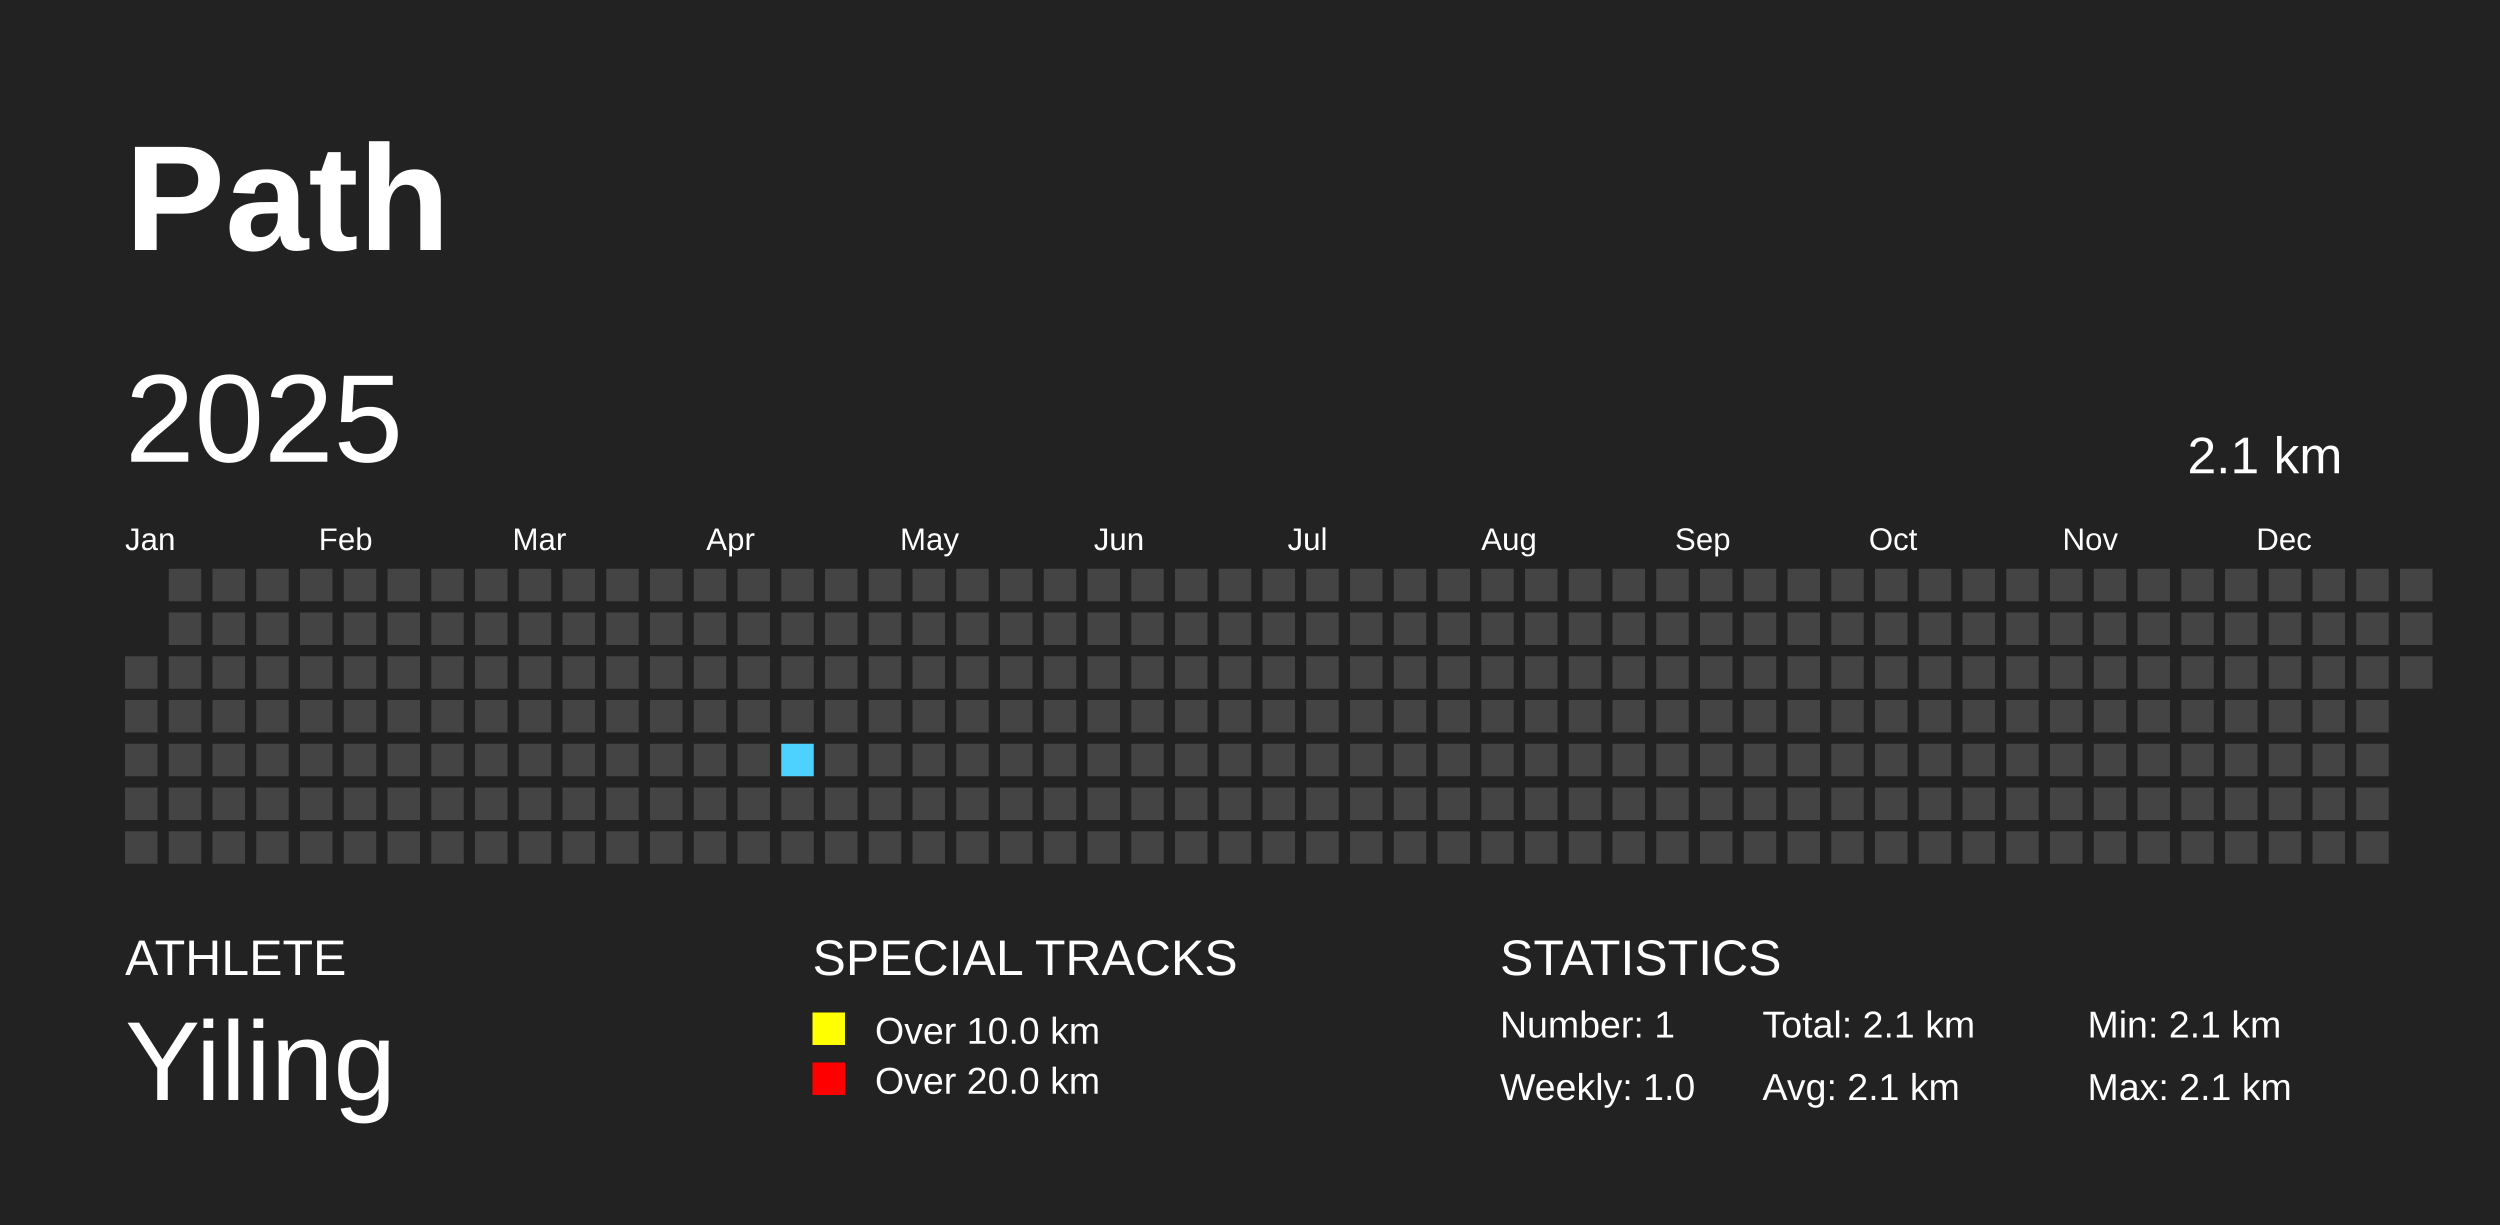
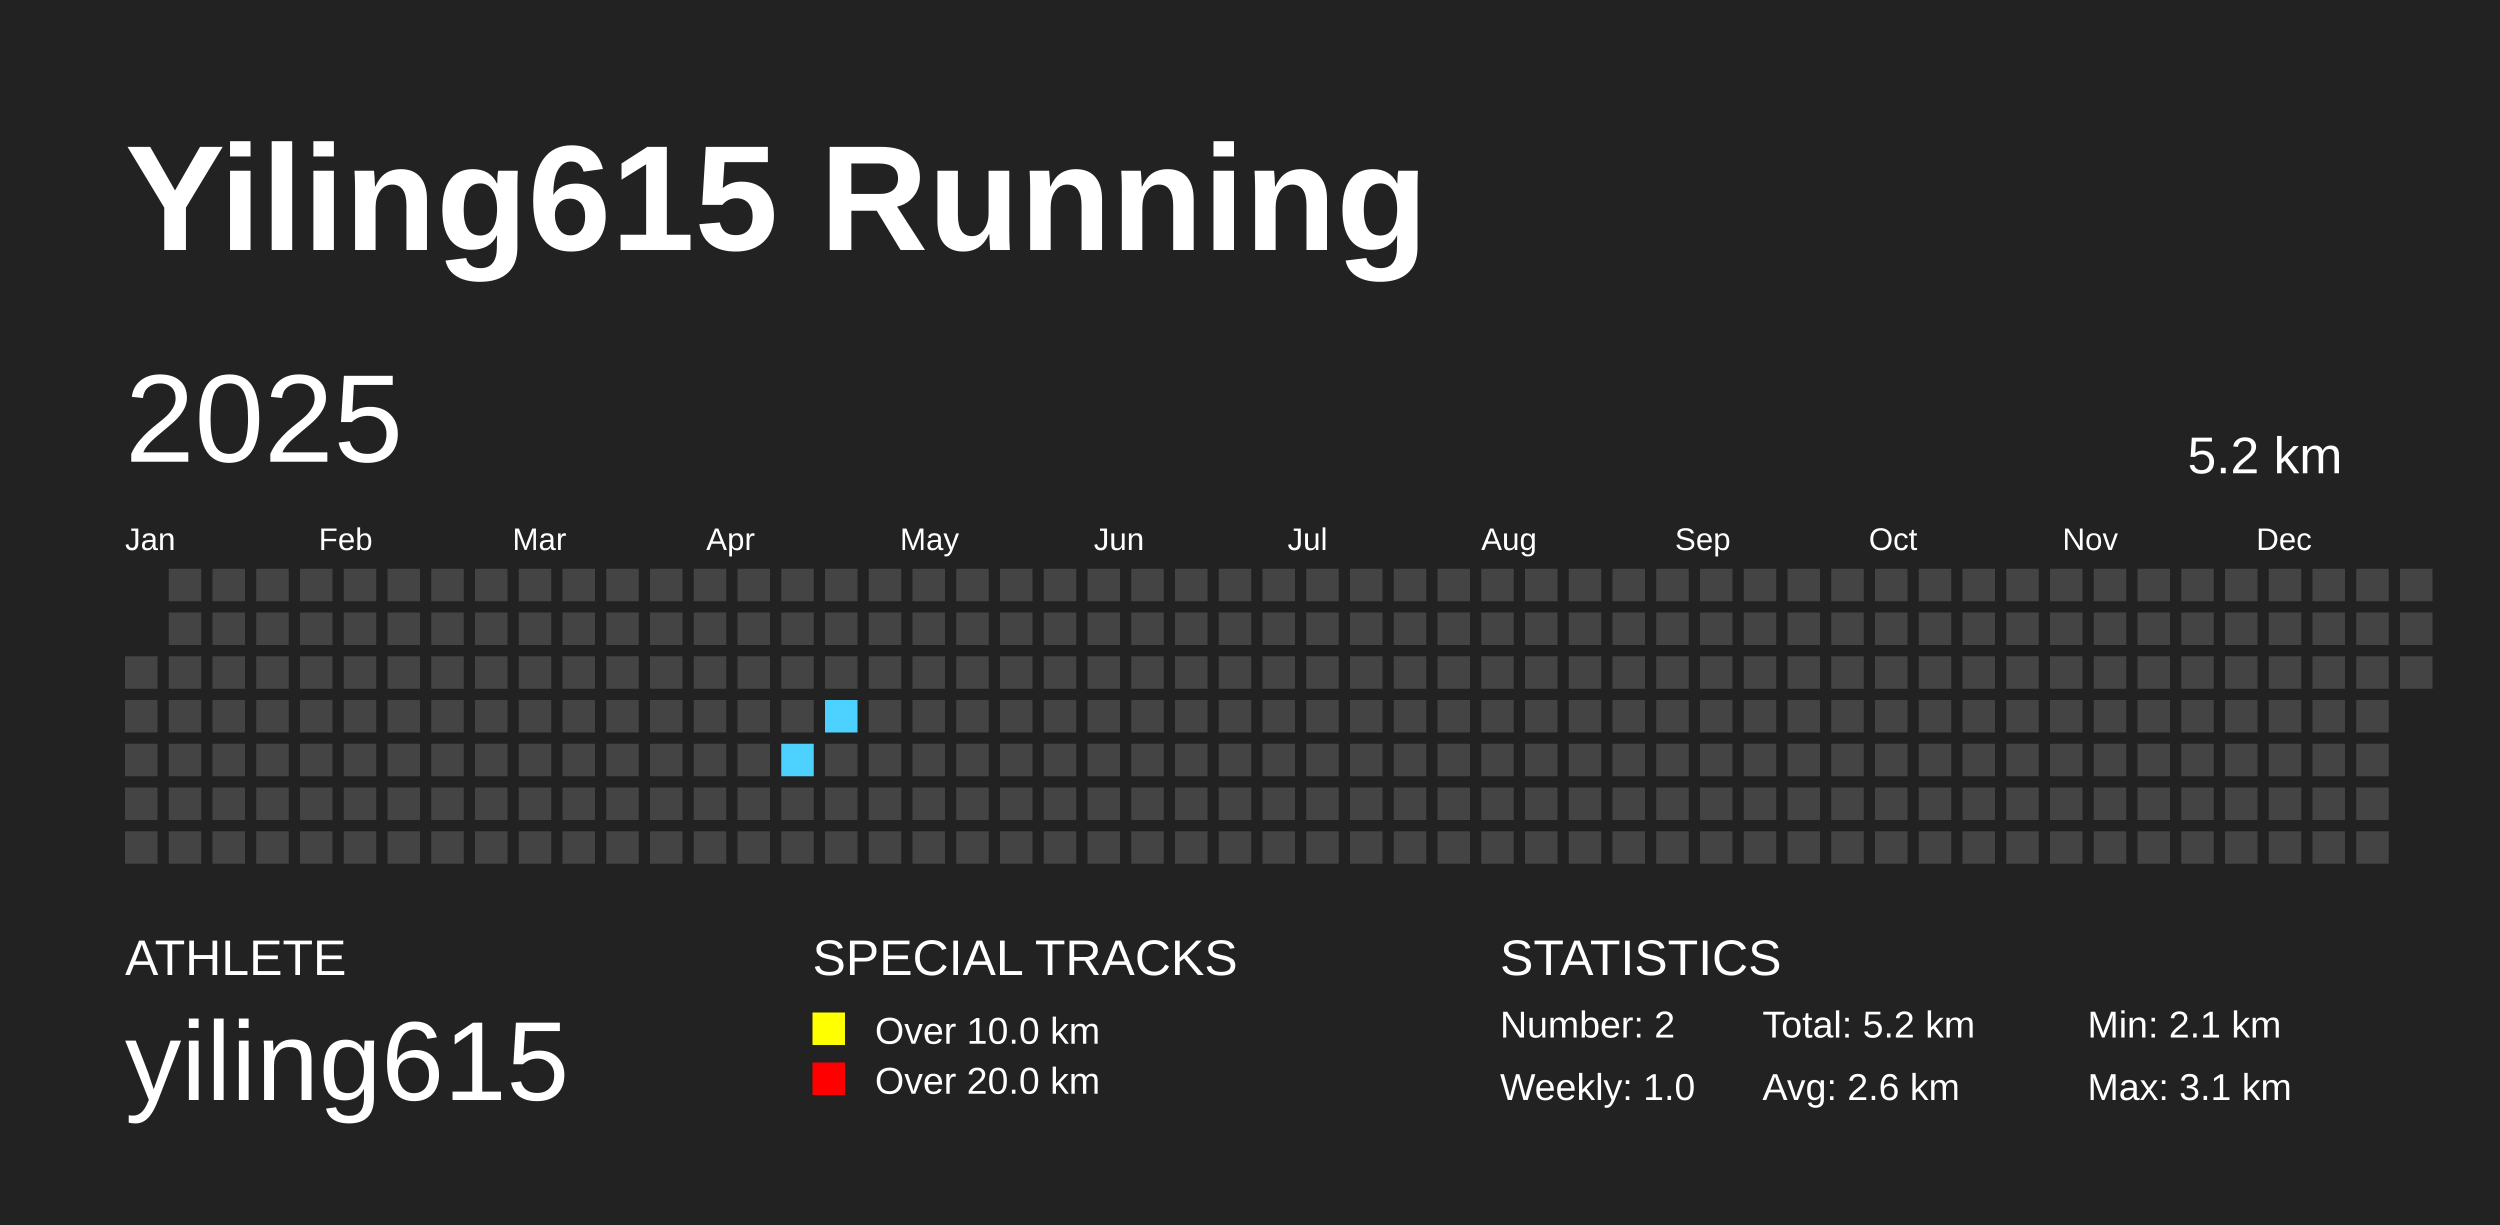
<svg xmlns="http://www.w3.org/2000/svg" baseProfile="full" height="98mm" version="1.1" viewBox="0,0,200,98" width="200mm">
  <defs />
  <rect fill="#222222" height="98" width="200" x="0" y="0" />
-   <text fill="#FFFFFF" style="font-size:12px; font-family:Arial; font-weight:bold;" x="10" y="20">Path</text>
+   <text fill="#FFFFFF" style="font-size:12px; font-family:Arial; font-weight:bold;" x="10" y="20">Yiling615 Running</text>
  <text fill="#FFFFFF" style="font-size:4px; font-family:Arial" x="10" y="78">ATHLETE</text>
-   <text fill="#FFFFFF" style="font-size:9px; font-family:Arial" x="10" y="88">Yiling</text>
+   <text fill="#FFFFFF" style="font-size:9px; font-family:Arial" x="10" y="88">yiling615</text>
  <text fill="#FFFFFF" style="font-size:4px; font-family:Arial" x="65" y="78">SPECIAL TRACKS</text>
  <rect fill="yellow" height="2.6" width="2.6" x="65" y="81" />
  <text fill="#FFFFFF" style="font-size:3px; font-family:Arial" x="70" y="83.5">Over 10.0 km</text>
  <rect fill="red" height="2.6" width="2.6" x="65" y="85" />
  <text fill="#FFFFFF" style="font-size:3px; font-family:Arial" x="70" y="87.5">Over 20.0 km</text>
  <text fill="#FFFFFF" style="font-size:4px; font-family:Arial" x="120" y="78">STATISTICS</text>
-   <text fill="#FFFFFF" style="font-size:3px; font-family:Arial" x="120" y="83">Number: 1</text>
+   <text fill="#FFFFFF" style="font-size:3px; font-family:Arial" x="120" y="83">Number: 2</text>
  <text fill="#FFFFFF" style="font-size:3px; font-family:Arial" x="120" y="88">Weekly: 1.0</text>
-   <text fill="#FFFFFF" style="font-size:3px; font-family:Arial" x="141" y="83">Total: 2.1 km</text>
-   <text fill="#FFFFFF" style="font-size:3px; font-family:Arial" x="141" y="88">Avg: 2.1 km</text>
+   <text fill="#FFFFFF" style="font-size:3px; font-family:Arial" x="141" y="83">Total: 5.2 km</text>
+   <text fill="#FFFFFF" style="font-size:3px; font-family:Arial" x="141" y="88">Avg: 2.6 km</text>
  <text fill="#FFFFFF" style="font-size:3px; font-family:Arial" x="167" y="83">Min: 2.1 km</text>
-   <text fill="#FFFFFF" style="font-size:3px; font-family:Arial" x="167" y="88">Max: 2.1 km</text>
+   <text fill="#FFFFFF" style="font-size:3px; font-family:Arial" x="167" y="88">Max: 3.1 km</text>
  <text dominant-baseline="hanging" fill="#FFFFFF" style="font-size:10.0px; font-family:Arial;" x="10" y="30">2025</text>
-   <text dominant-baseline="hanging" fill="#FFFFFF" style="font-size:4.125px; font-family:Arial;" x="175" y="35">2.1 km</text>
+   <text dominant-baseline="hanging" fill="#FFFFFF" style="font-size:4.125px; font-family:Arial;" x="175" y="35">5.2 km</text>
  <text fill="#FFFFFF" style="font-size:2.5px; font-family:Arial" x="10.0" y="44">Jan</text>
  <text fill="#FFFFFF" style="font-size:2.5px; font-family:Arial" x="25.5" y="44">Feb</text>
  <text fill="#FFFFFF" style="font-size:2.5px; font-family:Arial" x="41.0" y="44">Mar</text>
  <text fill="#FFFFFF" style="font-size:2.5px; font-family:Arial" x="56.5" y="44">Apr</text>
  <text fill="#FFFFFF" style="font-size:2.5px; font-family:Arial" x="72.0" y="44">May</text>
  <text fill="#FFFFFF" style="font-size:2.5px; font-family:Arial" x="87.5" y="44">Jun</text>
  <text fill="#FFFFFF" style="font-size:2.5px; font-family:Arial" x="103.0" y="44">Jul</text>
  <text fill="#FFFFFF" style="font-size:2.5px; font-family:Arial" x="118.5" y="44">Aug</text>
  <text fill="#FFFFFF" style="font-size:2.5px; font-family:Arial" x="134.0" y="44">Sep</text>
  <text fill="#FFFFFF" style="font-size:2.5px; font-family:Arial" x="149.5" y="44">Oct</text>
  <text fill="#FFFFFF" style="font-size:2.5px; font-family:Arial" x="165.0" y="44">Nov</text>
  <text fill="#FFFFFF" style="font-size:2.5px; font-family:Arial" x="180.5" y="44">Dec</text>
  <rect fill="#444444" height="2.6" width="2.6" x="10.0" y="52.5" />
  <rect fill="#444444" height="2.6" width="2.6" x="10.0" y="56.0" />
  <rect fill="#444444" height="2.6" width="2.6" x="10.0" y="59.5" />
  <rect fill="#444444" height="2.6" width="2.6" x="10.0" y="63.0" />
  <rect fill="#444444" height="2.6" width="2.6" x="10.0" y="66.5" />
  <rect fill="#444444" height="2.6" width="2.6" x="13.5" y="45.5" />
  <rect fill="#444444" height="2.6" width="2.6" x="13.5" y="49.0" />
  <rect fill="#444444" height="2.6" width="2.6" x="13.5" y="52.5" />
  <rect fill="#444444" height="2.6" width="2.6" x="13.5" y="56.0" />
  <rect fill="#444444" height="2.6" width="2.6" x="13.5" y="59.5" />
  <rect fill="#444444" height="2.6" width="2.6" x="13.5" y="63.0" />
  <rect fill="#444444" height="2.6" width="2.6" x="13.5" y="66.5" />
  <rect fill="#444444" height="2.6" width="2.6" x="17.0" y="45.5" />
  <rect fill="#444444" height="2.6" width="2.6" x="17.0" y="49.0" />
  <rect fill="#444444" height="2.6" width="2.6" x="17.0" y="52.5" />
  <rect fill="#444444" height="2.6" width="2.6" x="17.0" y="56.0" />
  <rect fill="#444444" height="2.6" width="2.6" x="17.0" y="59.5" />
  <rect fill="#444444" height="2.6" width="2.6" x="17.0" y="63.0" />
  <rect fill="#444444" height="2.6" width="2.6" x="17.0" y="66.5" />
  <rect fill="#444444" height="2.6" width="2.6" x="20.5" y="45.5" />
  <rect fill="#444444" height="2.6" width="2.6" x="20.5" y="49.0" />
  <rect fill="#444444" height="2.6" width="2.6" x="20.5" y="52.5" />
  <rect fill="#444444" height="2.6" width="2.6" x="20.5" y="56.0" />
  <rect fill="#444444" height="2.6" width="2.6" x="20.5" y="59.5" />
  <rect fill="#444444" height="2.6" width="2.6" x="20.5" y="63.0" />
  <rect fill="#444444" height="2.6" width="2.6" x="20.5" y="66.5" />
  <rect fill="#444444" height="2.6" width="2.6" x="24.0" y="45.5" />
  <rect fill="#444444" height="2.6" width="2.6" x="24.0" y="49.0" />
  <rect fill="#444444" height="2.6" width="2.6" x="24.0" y="52.5" />
  <rect fill="#444444" height="2.6" width="2.6" x="24.0" y="56.0" />
  <rect fill="#444444" height="2.6" width="2.6" x="24.0" y="59.5" />
  <rect fill="#444444" height="2.6" width="2.6" x="24.0" y="63.0" />
  <rect fill="#444444" height="2.6" width="2.6" x="24.0" y="66.5" />
  <rect fill="#444444" height="2.6" width="2.6" x="27.5" y="45.5" />
  <rect fill="#444444" height="2.6" width="2.6" x="27.5" y="49.0" />
  <rect fill="#444444" height="2.6" width="2.6" x="27.5" y="52.5" />
  <rect fill="#444444" height="2.6" width="2.6" x="27.5" y="56.0" />
  <rect fill="#444444" height="2.6" width="2.6" x="27.5" y="59.5" />
  <rect fill="#444444" height="2.6" width="2.6" x="27.5" y="63.0" />
  <rect fill="#444444" height="2.6" width="2.6" x="27.5" y="66.5" />
  <rect fill="#444444" height="2.6" width="2.6" x="31.0" y="45.5" />
  <rect fill="#444444" height="2.6" width="2.6" x="31.0" y="49.0" />
  <rect fill="#444444" height="2.6" width="2.6" x="31.0" y="52.5" />
  <rect fill="#444444" height="2.6" width="2.6" x="31.0" y="56.0" />
  <rect fill="#444444" height="2.6" width="2.6" x="31.0" y="59.5" />
  <rect fill="#444444" height="2.6" width="2.6" x="31.0" y="63.0" />
  <rect fill="#444444" height="2.6" width="2.6" x="31.0" y="66.5" />
  <rect fill="#444444" height="2.6" width="2.6" x="34.5" y="45.5" />
  <rect fill="#444444" height="2.6" width="2.6" x="34.5" y="49.0" />
  <rect fill="#444444" height="2.6" width="2.6" x="34.5" y="52.5" />
  <rect fill="#444444" height="2.6" width="2.6" x="34.5" y="56.0" />
  <rect fill="#444444" height="2.6" width="2.6" x="34.5" y="59.5" />
  <rect fill="#444444" height="2.6" width="2.6" x="34.5" y="63.0" />
  <rect fill="#444444" height="2.6" width="2.6" x="34.5" y="66.5" />
  <rect fill="#444444" height="2.6" width="2.6" x="38.0" y="45.5" />
  <rect fill="#444444" height="2.6" width="2.6" x="38.0" y="49.0" />
  <rect fill="#444444" height="2.6" width="2.6" x="38.0" y="52.5" />
  <rect fill="#444444" height="2.6" width="2.6" x="38.0" y="56.0" />
  <rect fill="#444444" height="2.6" width="2.6" x="38.0" y="59.5" />
  <rect fill="#444444" height="2.6" width="2.6" x="38.0" y="63.0" />
  <rect fill="#444444" height="2.6" width="2.6" x="38.0" y="66.5" />
  <rect fill="#444444" height="2.6" width="2.6" x="41.5" y="45.5" />
  <rect fill="#444444" height="2.6" width="2.6" x="41.5" y="49.0" />
  <rect fill="#444444" height="2.6" width="2.6" x="41.5" y="52.5" />
  <rect fill="#444444" height="2.6" width="2.6" x="41.5" y="56.0" />
  <rect fill="#444444" height="2.6" width="2.6" x="41.5" y="59.5" />
  <rect fill="#444444" height="2.6" width="2.6" x="41.5" y="63.0" />
  <rect fill="#444444" height="2.6" width="2.6" x="41.5" y="66.5" />
  <rect fill="#444444" height="2.6" width="2.6" x="45.0" y="45.5" />
  <rect fill="#444444" height="2.6" width="2.6" x="45.0" y="49.0" />
  <rect fill="#444444" height="2.6" width="2.6" x="45.0" y="52.5" />
  <rect fill="#444444" height="2.6" width="2.6" x="45.0" y="56.0" />
  <rect fill="#444444" height="2.6" width="2.6" x="45.0" y="59.5" />
  <rect fill="#444444" height="2.6" width="2.6" x="45.0" y="63.0" />
  <rect fill="#444444" height="2.6" width="2.6" x="45.0" y="66.5" />
  <rect fill="#444444" height="2.6" width="2.6" x="48.5" y="45.5" />
  <rect fill="#444444" height="2.6" width="2.6" x="48.5" y="49.0" />
  <rect fill="#444444" height="2.6" width="2.6" x="48.5" y="52.5" />
  <rect fill="#444444" height="2.6" width="2.6" x="48.5" y="56.0" />
  <rect fill="#444444" height="2.6" width="2.6" x="48.5" y="59.5" />
  <rect fill="#444444" height="2.6" width="2.6" x="48.5" y="63.0" />
  <rect fill="#444444" height="2.6" width="2.6" x="48.5" y="66.5" />
  <rect fill="#444444" height="2.6" width="2.6" x="52.0" y="45.5" />
  <rect fill="#444444" height="2.6" width="2.6" x="52.0" y="49.0" />
  <rect fill="#444444" height="2.6" width="2.6" x="52.0" y="52.5" />
  <rect fill="#444444" height="2.6" width="2.6" x="52.0" y="56.0" />
  <rect fill="#444444" height="2.6" width="2.6" x="52.0" y="59.5" />
  <rect fill="#444444" height="2.6" width="2.6" x="52.0" y="63.0" />
  <rect fill="#444444" height="2.6" width="2.6" x="52.0" y="66.5" />
  <rect fill="#444444" height="2.6" width="2.6" x="55.5" y="45.5" />
  <rect fill="#444444" height="2.6" width="2.6" x="55.5" y="49.0" />
  <rect fill="#444444" height="2.6" width="2.6" x="55.5" y="52.5" />
  <rect fill="#444444" height="2.6" width="2.6" x="55.5" y="56.0" />
  <rect fill="#444444" height="2.6" width="2.6" x="55.5" y="59.5" />
  <rect fill="#444444" height="2.6" width="2.6" x="55.5" y="63.0" />
  <rect fill="#444444" height="2.6" width="2.6" x="55.5" y="66.5" />
  <rect fill="#444444" height="2.6" width="2.6" x="59.0" y="45.5" />
  <rect fill="#444444" height="2.6" width="2.6" x="59.0" y="49.0" />
  <rect fill="#444444" height="2.6" width="2.6" x="59.0" y="52.5" />
  <rect fill="#444444" height="2.6" width="2.6" x="59.0" y="56.0" />
  <rect fill="#444444" height="2.6" width="2.6" x="59.0" y="59.5" />
  <rect fill="#444444" height="2.6" width="2.6" x="59.0" y="63.0" />
  <rect fill="#444444" height="2.6" width="2.6" x="59.0" y="66.5" />
  <rect fill="#444444" height="2.6" width="2.6" x="62.5" y="45.5" />
  <rect fill="#444444" height="2.6" width="2.6" x="62.5" y="49.0" />
  <rect fill="#444444" height="2.6" width="2.6" x="62.5" y="52.5" />
  <rect fill="#444444" height="2.6" width="2.6" x="62.5" y="56.0" />
  <rect fill="#4DD2FF" height="2.6" width="2.6" x="62.5" y="59.5" />
  <rect fill="#444444" height="2.6" width="2.6" x="62.5" y="63.0" />
  <rect fill="#444444" height="2.6" width="2.6" x="62.5" y="66.5" />
  <rect fill="#444444" height="2.6" width="2.6" x="66.0" y="45.5" />
  <rect fill="#444444" height="2.6" width="2.6" x="66.0" y="49.0" />
  <rect fill="#444444" height="2.6" width="2.6" x="66.0" y="52.5" />
-   <rect fill="#444444" height="2.6" width="2.6" x="66.0" y="56.0" />
+   <rect fill="#4DD2FF" height="2.6" width="2.6" x="66.0" y="56.0" />
  <rect fill="#444444" height="2.6" width="2.6" x="66.0" y="59.5" />
  <rect fill="#444444" height="2.6" width="2.6" x="66.0" y="63.0" />
  <rect fill="#444444" height="2.6" width="2.6" x="66.0" y="66.5" />
  <rect fill="#444444" height="2.6" width="2.6" x="69.5" y="45.5" />
  <rect fill="#444444" height="2.6" width="2.6" x="69.5" y="49.0" />
  <rect fill="#444444" height="2.6" width="2.6" x="69.5" y="52.5" />
  <rect fill="#444444" height="2.6" width="2.6" x="69.5" y="56.0" />
  <rect fill="#444444" height="2.6" width="2.6" x="69.5" y="59.5" />
  <rect fill="#444444" height="2.6" width="2.6" x="69.5" y="63.0" />
  <rect fill="#444444" height="2.6" width="2.6" x="69.5" y="66.5" />
  <rect fill="#444444" height="2.6" width="2.6" x="73.0" y="45.5" />
  <rect fill="#444444" height="2.6" width="2.6" x="73.0" y="49.0" />
  <rect fill="#444444" height="2.6" width="2.6" x="73.0" y="52.5" />
  <rect fill="#444444" height="2.6" width="2.6" x="73.0" y="56.0" />
  <rect fill="#444444" height="2.6" width="2.6" x="73.0" y="59.5" />
  <rect fill="#444444" height="2.6" width="2.6" x="73.0" y="63.0" />
  <rect fill="#444444" height="2.6" width="2.6" x="73.0" y="66.5" />
  <rect fill="#444444" height="2.6" width="2.6" x="76.5" y="45.5" />
  <rect fill="#444444" height="2.6" width="2.6" x="76.5" y="49.0" />
  <rect fill="#444444" height="2.6" width="2.6" x="76.5" y="52.5" />
  <rect fill="#444444" height="2.6" width="2.6" x="76.5" y="56.0" />
  <rect fill="#444444" height="2.6" width="2.6" x="76.5" y="59.5" />
  <rect fill="#444444" height="2.6" width="2.6" x="76.5" y="63.0" />
  <rect fill="#444444" height="2.6" width="2.6" x="76.5" y="66.5" />
  <rect fill="#444444" height="2.6" width="2.6" x="80.0" y="45.5" />
  <rect fill="#444444" height="2.6" width="2.6" x="80.0" y="49.0" />
  <rect fill="#444444" height="2.6" width="2.6" x="80.0" y="52.5" />
  <rect fill="#444444" height="2.6" width="2.6" x="80.0" y="56.0" />
  <rect fill="#444444" height="2.6" width="2.6" x="80.0" y="59.5" />
  <rect fill="#444444" height="2.6" width="2.6" x="80.0" y="63.0" />
  <rect fill="#444444" height="2.6" width="2.6" x="80.0" y="66.5" />
  <rect fill="#444444" height="2.6" width="2.6" x="83.5" y="45.5" />
  <rect fill="#444444" height="2.6" width="2.6" x="83.5" y="49.0" />
  <rect fill="#444444" height="2.6" width="2.6" x="83.5" y="52.5" />
  <rect fill="#444444" height="2.6" width="2.6" x="83.5" y="56.0" />
  <rect fill="#444444" height="2.6" width="2.6" x="83.5" y="59.5" />
  <rect fill="#444444" height="2.6" width="2.6" x="83.5" y="63.0" />
  <rect fill="#444444" height="2.6" width="2.6" x="83.5" y="66.5" />
  <rect fill="#444444" height="2.6" width="2.6" x="87.0" y="45.5" />
  <rect fill="#444444" height="2.6" width="2.6" x="87.0" y="49.0" />
  <rect fill="#444444" height="2.6" width="2.6" x="87.0" y="52.5" />
  <rect fill="#444444" height="2.6" width="2.6" x="87.0" y="56.0" />
  <rect fill="#444444" height="2.6" width="2.6" x="87.0" y="59.5" />
  <rect fill="#444444" height="2.6" width="2.6" x="87.0" y="63.0" />
  <rect fill="#444444" height="2.6" width="2.6" x="87.0" y="66.5" />
  <rect fill="#444444" height="2.6" width="2.6" x="90.5" y="45.5" />
  <rect fill="#444444" height="2.6" width="2.6" x="90.5" y="49.0" />
  <rect fill="#444444" height="2.6" width="2.6" x="90.5" y="52.5" />
  <rect fill="#444444" height="2.6" width="2.6" x="90.5" y="56.0" />
  <rect fill="#444444" height="2.6" width="2.6" x="90.5" y="59.5" />
  <rect fill="#444444" height="2.6" width="2.6" x="90.5" y="63.0" />
  <rect fill="#444444" height="2.6" width="2.6" x="90.5" y="66.5" />
  <rect fill="#444444" height="2.6" width="2.6" x="94.0" y="45.5" />
  <rect fill="#444444" height="2.6" width="2.6" x="94.0" y="49.0" />
  <rect fill="#444444" height="2.6" width="2.6" x="94.0" y="52.5" />
  <rect fill="#444444" height="2.6" width="2.6" x="94.0" y="56.0" />
  <rect fill="#444444" height="2.6" width="2.6" x="94.0" y="59.5" />
  <rect fill="#444444" height="2.6" width="2.6" x="94.0" y="63.0" />
  <rect fill="#444444" height="2.6" width="2.6" x="94.0" y="66.5" />
  <rect fill="#444444" height="2.6" width="2.6" x="97.5" y="45.5" />
  <rect fill="#444444" height="2.6" width="2.6" x="97.5" y="49.0" />
  <rect fill="#444444" height="2.6" width="2.6" x="97.5" y="52.5" />
  <rect fill="#444444" height="2.6" width="2.6" x="97.5" y="56.0" />
  <rect fill="#444444" height="2.6" width="2.6" x="97.5" y="59.5" />
  <rect fill="#444444" height="2.6" width="2.6" x="97.5" y="63.0" />
  <rect fill="#444444" height="2.6" width="2.6" x="97.5" y="66.5" />
  <rect fill="#444444" height="2.6" width="2.6" x="101.0" y="45.5" />
  <rect fill="#444444" height="2.6" width="2.6" x="101.0" y="49.0" />
  <rect fill="#444444" height="2.6" width="2.6" x="101.0" y="52.5" />
  <rect fill="#444444" height="2.6" width="2.6" x="101.0" y="56.0" />
  <rect fill="#444444" height="2.6" width="2.6" x="101.0" y="59.5" />
  <rect fill="#444444" height="2.6" width="2.6" x="101.0" y="63.0" />
  <rect fill="#444444" height="2.6" width="2.6" x="101.0" y="66.5" />
  <rect fill="#444444" height="2.6" width="2.6" x="104.5" y="45.5" />
  <rect fill="#444444" height="2.6" width="2.6" x="104.5" y="49.0" />
  <rect fill="#444444" height="2.6" width="2.6" x="104.5" y="52.5" />
  <rect fill="#444444" height="2.6" width="2.6" x="104.5" y="56.0" />
  <rect fill="#444444" height="2.6" width="2.6" x="104.5" y="59.5" />
  <rect fill="#444444" height="2.6" width="2.6" x="104.5" y="63.0" />
  <rect fill="#444444" height="2.6" width="2.6" x="104.5" y="66.5" />
  <rect fill="#444444" height="2.6" width="2.6" x="108.0" y="45.5" />
  <rect fill="#444444" height="2.6" width="2.6" x="108.0" y="49.0" />
  <rect fill="#444444" height="2.6" width="2.6" x="108.0" y="52.5" />
  <rect fill="#444444" height="2.6" width="2.6" x="108.0" y="56.0" />
  <rect fill="#444444" height="2.6" width="2.6" x="108.0" y="59.5" />
  <rect fill="#444444" height="2.6" width="2.6" x="108.0" y="63.0" />
  <rect fill="#444444" height="2.6" width="2.6" x="108.0" y="66.5" />
  <rect fill="#444444" height="2.6" width="2.6" x="111.5" y="45.5" />
  <rect fill="#444444" height="2.6" width="2.6" x="111.5" y="49.0" />
  <rect fill="#444444" height="2.6" width="2.6" x="111.5" y="52.5" />
  <rect fill="#444444" height="2.6" width="2.6" x="111.5" y="56.0" />
  <rect fill="#444444" height="2.6" width="2.6" x="111.5" y="59.5" />
  <rect fill="#444444" height="2.6" width="2.6" x="111.5" y="63.0" />
  <rect fill="#444444" height="2.6" width="2.6" x="111.5" y="66.5" />
  <rect fill="#444444" height="2.6" width="2.6" x="115.0" y="45.5" />
  <rect fill="#444444" height="2.6" width="2.6" x="115.0" y="49.0" />
  <rect fill="#444444" height="2.6" width="2.6" x="115.0" y="52.5" />
  <rect fill="#444444" height="2.6" width="2.6" x="115.0" y="56.0" />
  <rect fill="#444444" height="2.6" width="2.6" x="115.0" y="59.5" />
  <rect fill="#444444" height="2.6" width="2.6" x="115.0" y="63.0" />
  <rect fill="#444444" height="2.6" width="2.6" x="115.0" y="66.5" />
  <rect fill="#444444" height="2.6" width="2.6" x="118.5" y="45.5" />
  <rect fill="#444444" height="2.6" width="2.6" x="118.5" y="49.0" />
  <rect fill="#444444" height="2.6" width="2.6" x="118.5" y="52.5" />
  <rect fill="#444444" height="2.6" width="2.6" x="118.5" y="56.0" />
  <rect fill="#444444" height="2.6" width="2.6" x="118.5" y="59.5" />
  <rect fill="#444444" height="2.6" width="2.6" x="118.5" y="63.0" />
  <rect fill="#444444" height="2.6" width="2.6" x="118.5" y="66.5" />
  <rect fill="#444444" height="2.6" width="2.6" x="122.0" y="45.5" />
  <rect fill="#444444" height="2.6" width="2.6" x="122.0" y="49.0" />
  <rect fill="#444444" height="2.6" width="2.6" x="122.0" y="52.5" />
  <rect fill="#444444" height="2.6" width="2.6" x="122.0" y="56.0" />
  <rect fill="#444444" height="2.6" width="2.6" x="122.0" y="59.5" />
  <rect fill="#444444" height="2.6" width="2.6" x="122.0" y="63.0" />
  <rect fill="#444444" height="2.6" width="2.6" x="122.0" y="66.5" />
  <rect fill="#444444" height="2.6" width="2.6" x="125.5" y="45.5" />
  <rect fill="#444444" height="2.6" width="2.6" x="125.5" y="49.0" />
  <rect fill="#444444" height="2.6" width="2.6" x="125.5" y="52.5" />
  <rect fill="#444444" height="2.6" width="2.6" x="125.5" y="56.0" />
  <rect fill="#444444" height="2.6" width="2.6" x="125.5" y="59.5" />
  <rect fill="#444444" height="2.6" width="2.6" x="125.5" y="63.0" />
  <rect fill="#444444" height="2.6" width="2.6" x="125.5" y="66.5" />
  <rect fill="#444444" height="2.6" width="2.6" x="129.0" y="45.5" />
  <rect fill="#444444" height="2.6" width="2.6" x="129.0" y="49.0" />
  <rect fill="#444444" height="2.6" width="2.6" x="129.0" y="52.5" />
  <rect fill="#444444" height="2.6" width="2.6" x="129.0" y="56.0" />
  <rect fill="#444444" height="2.6" width="2.6" x="129.0" y="59.5" />
  <rect fill="#444444" height="2.6" width="2.6" x="129.0" y="63.0" />
  <rect fill="#444444" height="2.6" width="2.6" x="129.0" y="66.5" />
  <rect fill="#444444" height="2.6" width="2.6" x="132.5" y="45.5" />
  <rect fill="#444444" height="2.6" width="2.6" x="132.5" y="49.0" />
  <rect fill="#444444" height="2.6" width="2.6" x="132.5" y="52.5" />
  <rect fill="#444444" height="2.6" width="2.6" x="132.5" y="56.0" />
  <rect fill="#444444" height="2.6" width="2.6" x="132.5" y="59.5" />
  <rect fill="#444444" height="2.6" width="2.6" x="132.5" y="63.0" />
  <rect fill="#444444" height="2.6" width="2.6" x="132.5" y="66.5" />
  <rect fill="#444444" height="2.6" width="2.6" x="136.0" y="45.5" />
  <rect fill="#444444" height="2.6" width="2.6" x="136.0" y="49.0" />
  <rect fill="#444444" height="2.6" width="2.6" x="136.0" y="52.5" />
  <rect fill="#444444" height="2.6" width="2.6" x="136.0" y="56.0" />
  <rect fill="#444444" height="2.6" width="2.6" x="136.0" y="59.5" />
  <rect fill="#444444" height="2.6" width="2.6" x="136.0" y="63.0" />
  <rect fill="#444444" height="2.6" width="2.6" x="136.0" y="66.5" />
  <rect fill="#444444" height="2.6" width="2.6" x="139.5" y="45.5" />
  <rect fill="#444444" height="2.6" width="2.6" x="139.5" y="49.0" />
  <rect fill="#444444" height="2.6" width="2.6" x="139.5" y="52.5" />
  <rect fill="#444444" height="2.6" width="2.6" x="139.5" y="56.0" />
  <rect fill="#444444" height="2.6" width="2.6" x="139.5" y="59.5" />
  <rect fill="#444444" height="2.6" width="2.6" x="139.5" y="63.0" />
  <rect fill="#444444" height="2.6" width="2.6" x="139.5" y="66.5" />
  <rect fill="#444444" height="2.6" width="2.6" x="143.0" y="45.5" />
  <rect fill="#444444" height="2.6" width="2.6" x="143.0" y="49.0" />
  <rect fill="#444444" height="2.6" width="2.6" x="143.0" y="52.5" />
  <rect fill="#444444" height="2.6" width="2.6" x="143.0" y="56.0" />
  <rect fill="#444444" height="2.6" width="2.6" x="143.0" y="59.5" />
  <rect fill="#444444" height="2.6" width="2.6" x="143.0" y="63.0" />
  <rect fill="#444444" height="2.6" width="2.6" x="143.0" y="66.5" />
  <rect fill="#444444" height="2.6" width="2.6" x="146.5" y="45.5" />
  <rect fill="#444444" height="2.6" width="2.6" x="146.5" y="49.0" />
  <rect fill="#444444" height="2.6" width="2.6" x="146.5" y="52.5" />
  <rect fill="#444444" height="2.6" width="2.6" x="146.5" y="56.0" />
  <rect fill="#444444" height="2.6" width="2.6" x="146.5" y="59.5" />
  <rect fill="#444444" height="2.6" width="2.6" x="146.5" y="63.0" />
  <rect fill="#444444" height="2.6" width="2.6" x="146.5" y="66.5" />
  <rect fill="#444444" height="2.6" width="2.6" x="150.0" y="45.5" />
  <rect fill="#444444" height="2.6" width="2.6" x="150.0" y="49.0" />
  <rect fill="#444444" height="2.6" width="2.6" x="150.0" y="52.5" />
  <rect fill="#444444" height="2.6" width="2.6" x="150.0" y="56.0" />
  <rect fill="#444444" height="2.6" width="2.6" x="150.0" y="59.5" />
  <rect fill="#444444" height="2.6" width="2.6" x="150.0" y="63.0" />
  <rect fill="#444444" height="2.6" width="2.6" x="150.0" y="66.5" />
  <rect fill="#444444" height="2.6" width="2.6" x="153.5" y="45.5" />
  <rect fill="#444444" height="2.6" width="2.6" x="153.5" y="49.0" />
  <rect fill="#444444" height="2.6" width="2.6" x="153.5" y="52.5" />
  <rect fill="#444444" height="2.6" width="2.6" x="153.5" y="56.0" />
  <rect fill="#444444" height="2.6" width="2.6" x="153.5" y="59.5" />
  <rect fill="#444444" height="2.6" width="2.6" x="153.5" y="63.0" />
  <rect fill="#444444" height="2.6" width="2.6" x="153.5" y="66.5" />
  <rect fill="#444444" height="2.6" width="2.6" x="157.0" y="45.5" />
  <rect fill="#444444" height="2.6" width="2.6" x="157.0" y="49.0" />
  <rect fill="#444444" height="2.6" width="2.6" x="157.0" y="52.5" />
  <rect fill="#444444" height="2.6" width="2.6" x="157.0" y="56.0" />
  <rect fill="#444444" height="2.6" width="2.6" x="157.0" y="59.5" />
  <rect fill="#444444" height="2.6" width="2.6" x="157.0" y="63.0" />
  <rect fill="#444444" height="2.6" width="2.6" x="157.0" y="66.5" />
  <rect fill="#444444" height="2.6" width="2.6" x="160.5" y="45.5" />
  <rect fill="#444444" height="2.6" width="2.6" x="160.5" y="49.0" />
  <rect fill="#444444" height="2.6" width="2.6" x="160.5" y="52.5" />
  <rect fill="#444444" height="2.6" width="2.6" x="160.5" y="56.0" />
  <rect fill="#444444" height="2.6" width="2.6" x="160.5" y="59.5" />
  <rect fill="#444444" height="2.6" width="2.6" x="160.5" y="63.0" />
  <rect fill="#444444" height="2.6" width="2.6" x="160.5" y="66.5" />
  <rect fill="#444444" height="2.6" width="2.6" x="164.0" y="45.5" />
  <rect fill="#444444" height="2.6" width="2.6" x="164.0" y="49.0" />
  <rect fill="#444444" height="2.6" width="2.6" x="164.0" y="52.5" />
  <rect fill="#444444" height="2.6" width="2.6" x="164.0" y="56.0" />
  <rect fill="#444444" height="2.6" width="2.6" x="164.0" y="59.5" />
  <rect fill="#444444" height="2.6" width="2.6" x="164.0" y="63.0" />
  <rect fill="#444444" height="2.6" width="2.6" x="164.0" y="66.5" />
  <rect fill="#444444" height="2.6" width="2.6" x="167.5" y="45.5" />
  <rect fill="#444444" height="2.6" width="2.6" x="167.5" y="49.0" />
  <rect fill="#444444" height="2.6" width="2.6" x="167.5" y="52.5" />
  <rect fill="#444444" height="2.6" width="2.6" x="167.5" y="56.0" />
  <rect fill="#444444" height="2.6" width="2.6" x="167.5" y="59.5" />
  <rect fill="#444444" height="2.6" width="2.6" x="167.5" y="63.0" />
  <rect fill="#444444" height="2.6" width="2.6" x="167.5" y="66.5" />
  <rect fill="#444444" height="2.6" width="2.6" x="171.0" y="45.5" />
  <rect fill="#444444" height="2.6" width="2.6" x="171.0" y="49.0" />
  <rect fill="#444444" height="2.6" width="2.6" x="171.0" y="52.5" />
  <rect fill="#444444" height="2.6" width="2.6" x="171.0" y="56.0" />
  <rect fill="#444444" height="2.6" width="2.6" x="171.0" y="59.5" />
  <rect fill="#444444" height="2.6" width="2.6" x="171.0" y="63.0" />
  <rect fill="#444444" height="2.6" width="2.6" x="171.0" y="66.5" />
  <rect fill="#444444" height="2.6" width="2.6" x="174.5" y="45.5" />
  <rect fill="#444444" height="2.6" width="2.6" x="174.5" y="49.0" />
  <rect fill="#444444" height="2.6" width="2.6" x="174.5" y="52.5" />
  <rect fill="#444444" height="2.6" width="2.6" x="174.5" y="56.0" />
  <rect fill="#444444" height="2.6" width="2.6" x="174.5" y="59.5" />
  <rect fill="#444444" height="2.6" width="2.6" x="174.5" y="63.0" />
  <rect fill="#444444" height="2.6" width="2.6" x="174.5" y="66.5" />
  <rect fill="#444444" height="2.6" width="2.6" x="178.0" y="45.5" />
  <rect fill="#444444" height="2.6" width="2.6" x="178.0" y="49.0" />
  <rect fill="#444444" height="2.6" width="2.6" x="178.0" y="52.5" />
  <rect fill="#444444" height="2.6" width="2.6" x="178.0" y="56.0" />
  <rect fill="#444444" height="2.6" width="2.6" x="178.0" y="59.5" />
  <rect fill="#444444" height="2.6" width="2.6" x="178.0" y="63.0" />
  <rect fill="#444444" height="2.6" width="2.6" x="178.0" y="66.5" />
  <rect fill="#444444" height="2.6" width="2.6" x="181.5" y="45.5" />
  <rect fill="#444444" height="2.6" width="2.6" x="181.5" y="49.0" />
  <rect fill="#444444" height="2.6" width="2.6" x="181.5" y="52.5" />
  <rect fill="#444444" height="2.6" width="2.6" x="181.5" y="56.0" />
  <rect fill="#444444" height="2.6" width="2.6" x="181.5" y="59.5" />
  <rect fill="#444444" height="2.6" width="2.6" x="181.5" y="63.0" />
  <rect fill="#444444" height="2.6" width="2.6" x="181.5" y="66.5" />
  <rect fill="#444444" height="2.6" width="2.6" x="185.0" y="45.5" />
  <rect fill="#444444" height="2.6" width="2.6" x="185.0" y="49.0" />
  <rect fill="#444444" height="2.6" width="2.6" x="185.0" y="52.5" />
  <rect fill="#444444" height="2.6" width="2.6" x="185.0" y="56.0" />
  <rect fill="#444444" height="2.6" width="2.6" x="185.0" y="59.5" />
  <rect fill="#444444" height="2.6" width="2.6" x="185.0" y="63.0" />
  <rect fill="#444444" height="2.6" width="2.6" x="185.0" y="66.5" />
  <rect fill="#444444" height="2.6" width="2.6" x="188.5" y="45.5" />
  <rect fill="#444444" height="2.6" width="2.6" x="188.5" y="49.0" />
  <rect fill="#444444" height="2.6" width="2.6" x="188.5" y="52.5" />
  <rect fill="#444444" height="2.6" width="2.6" x="188.5" y="56.0" />
  <rect fill="#444444" height="2.6" width="2.6" x="188.5" y="59.5" />
  <rect fill="#444444" height="2.6" width="2.6" x="188.5" y="63.0" />
  <rect fill="#444444" height="2.6" width="2.6" x="188.5" y="66.5" />
  <rect fill="#444444" height="2.6" width="2.6" x="192.0" y="45.5" />
  <rect fill="#444444" height="2.6" width="2.6" x="192.0" y="49.0" />
  <rect fill="#444444" height="2.6" width="2.6" x="192.0" y="52.5" />
</svg>
